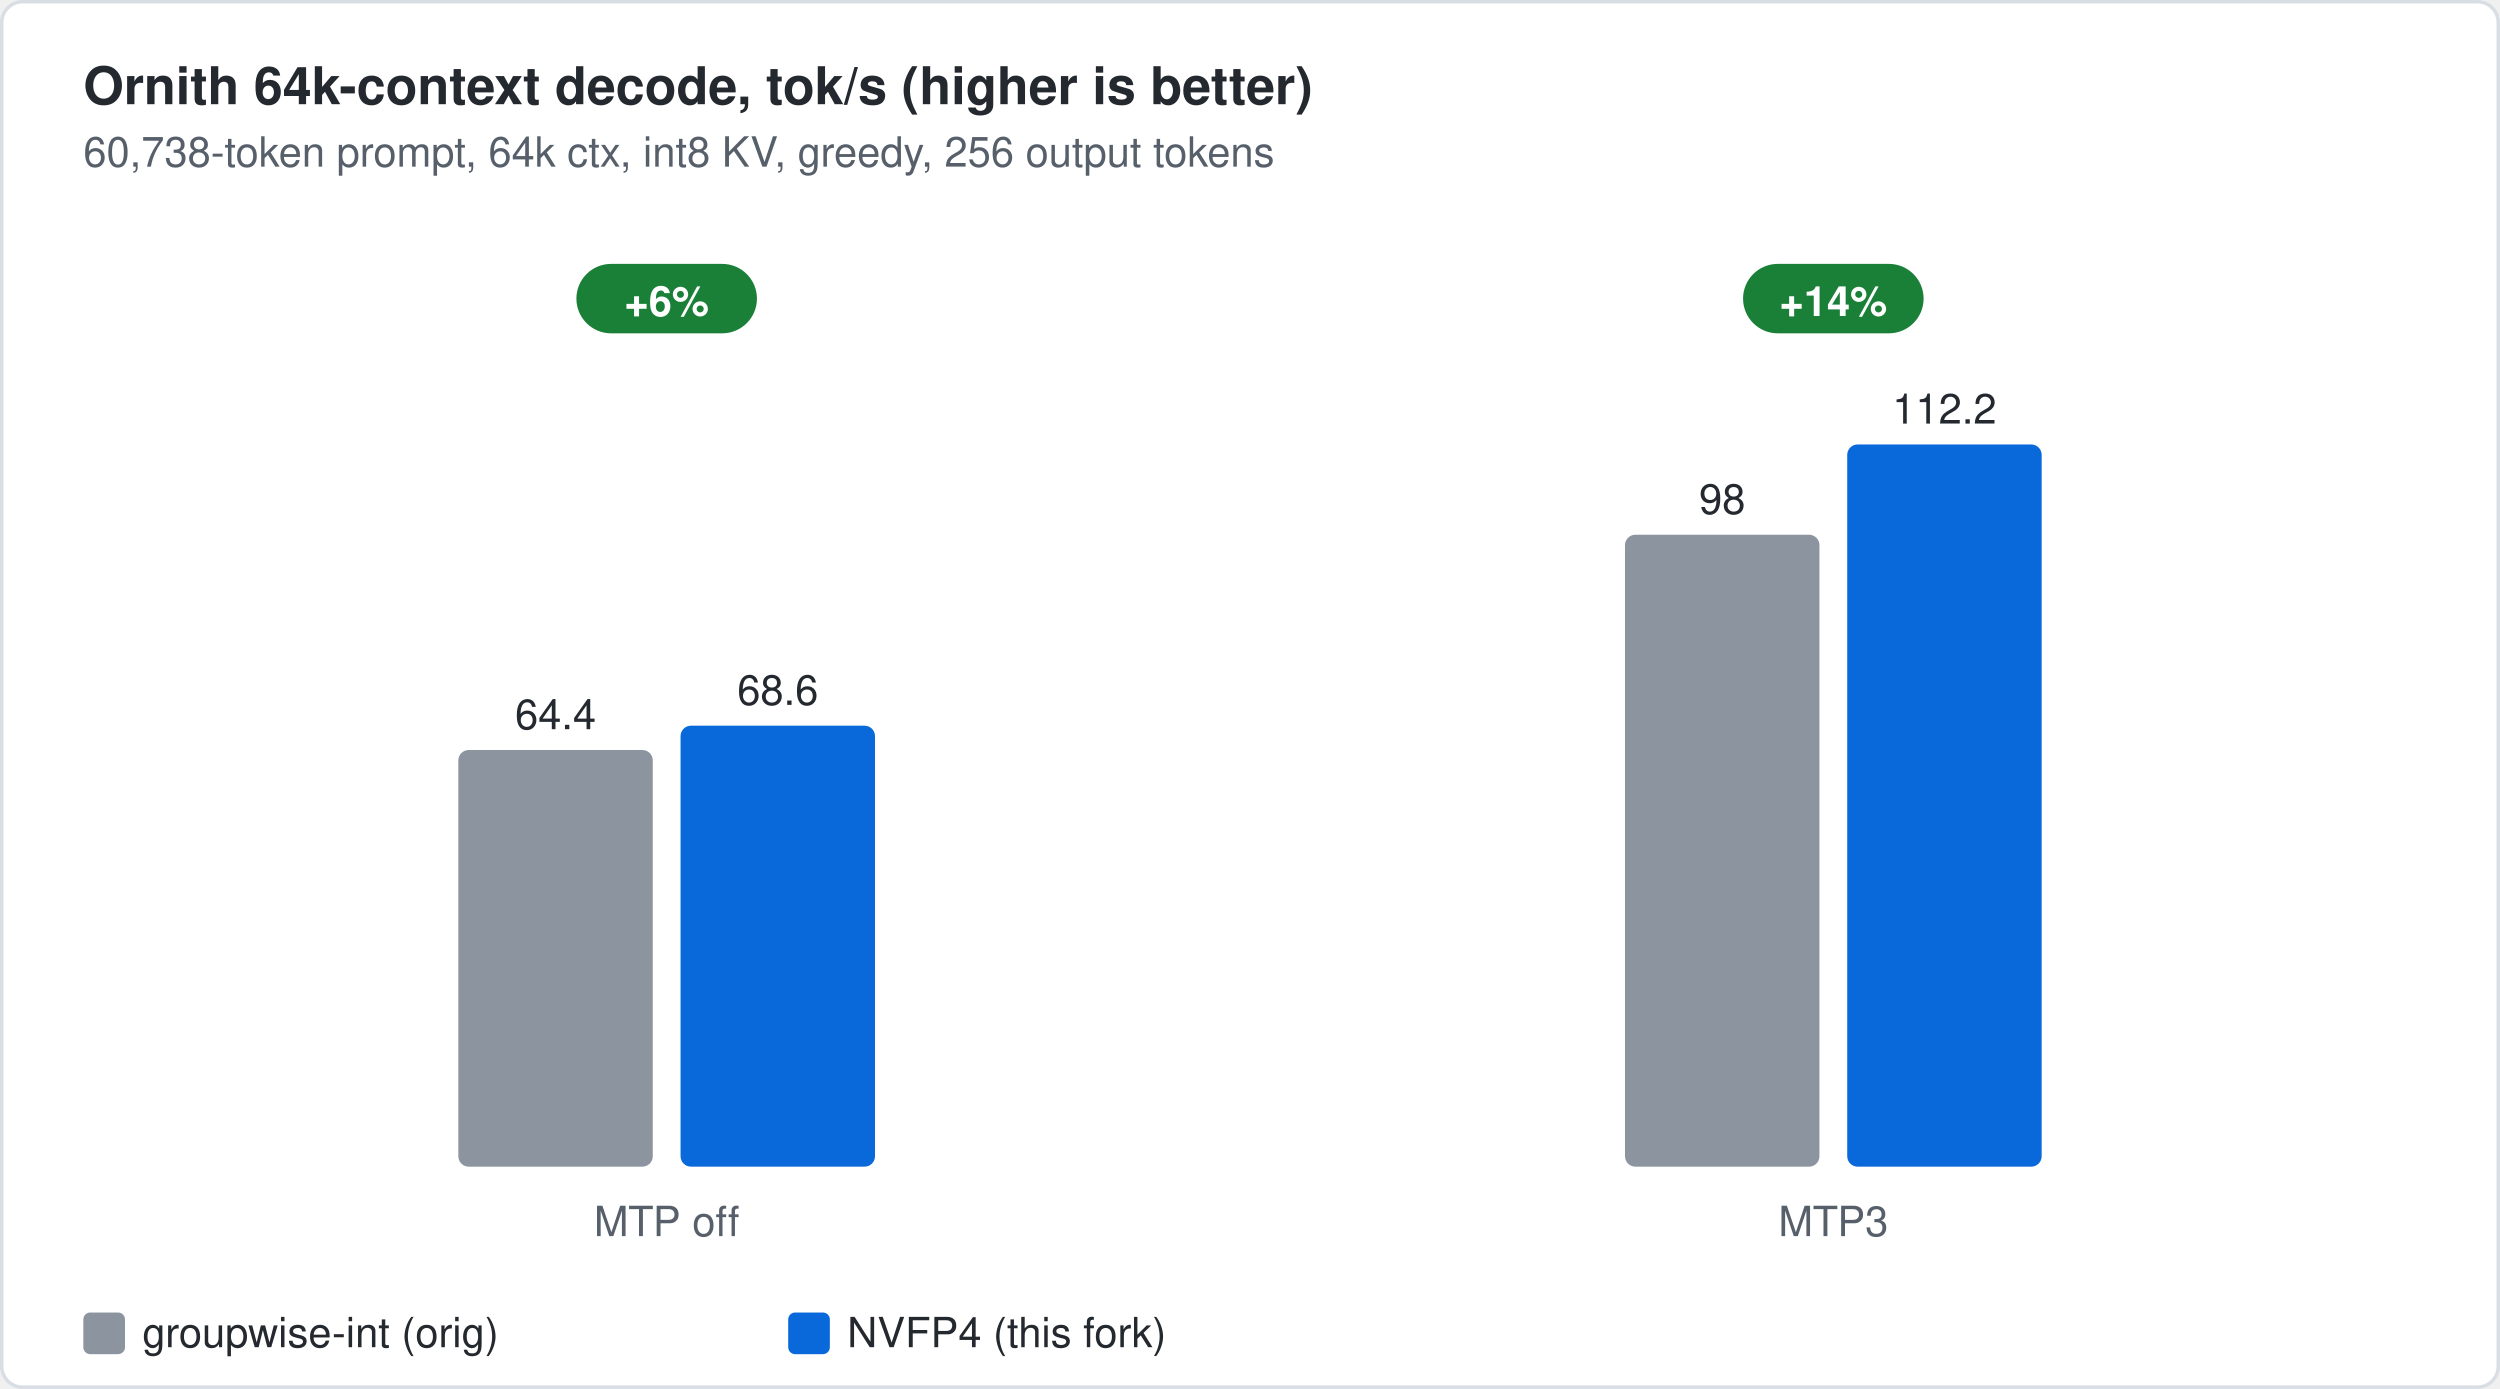
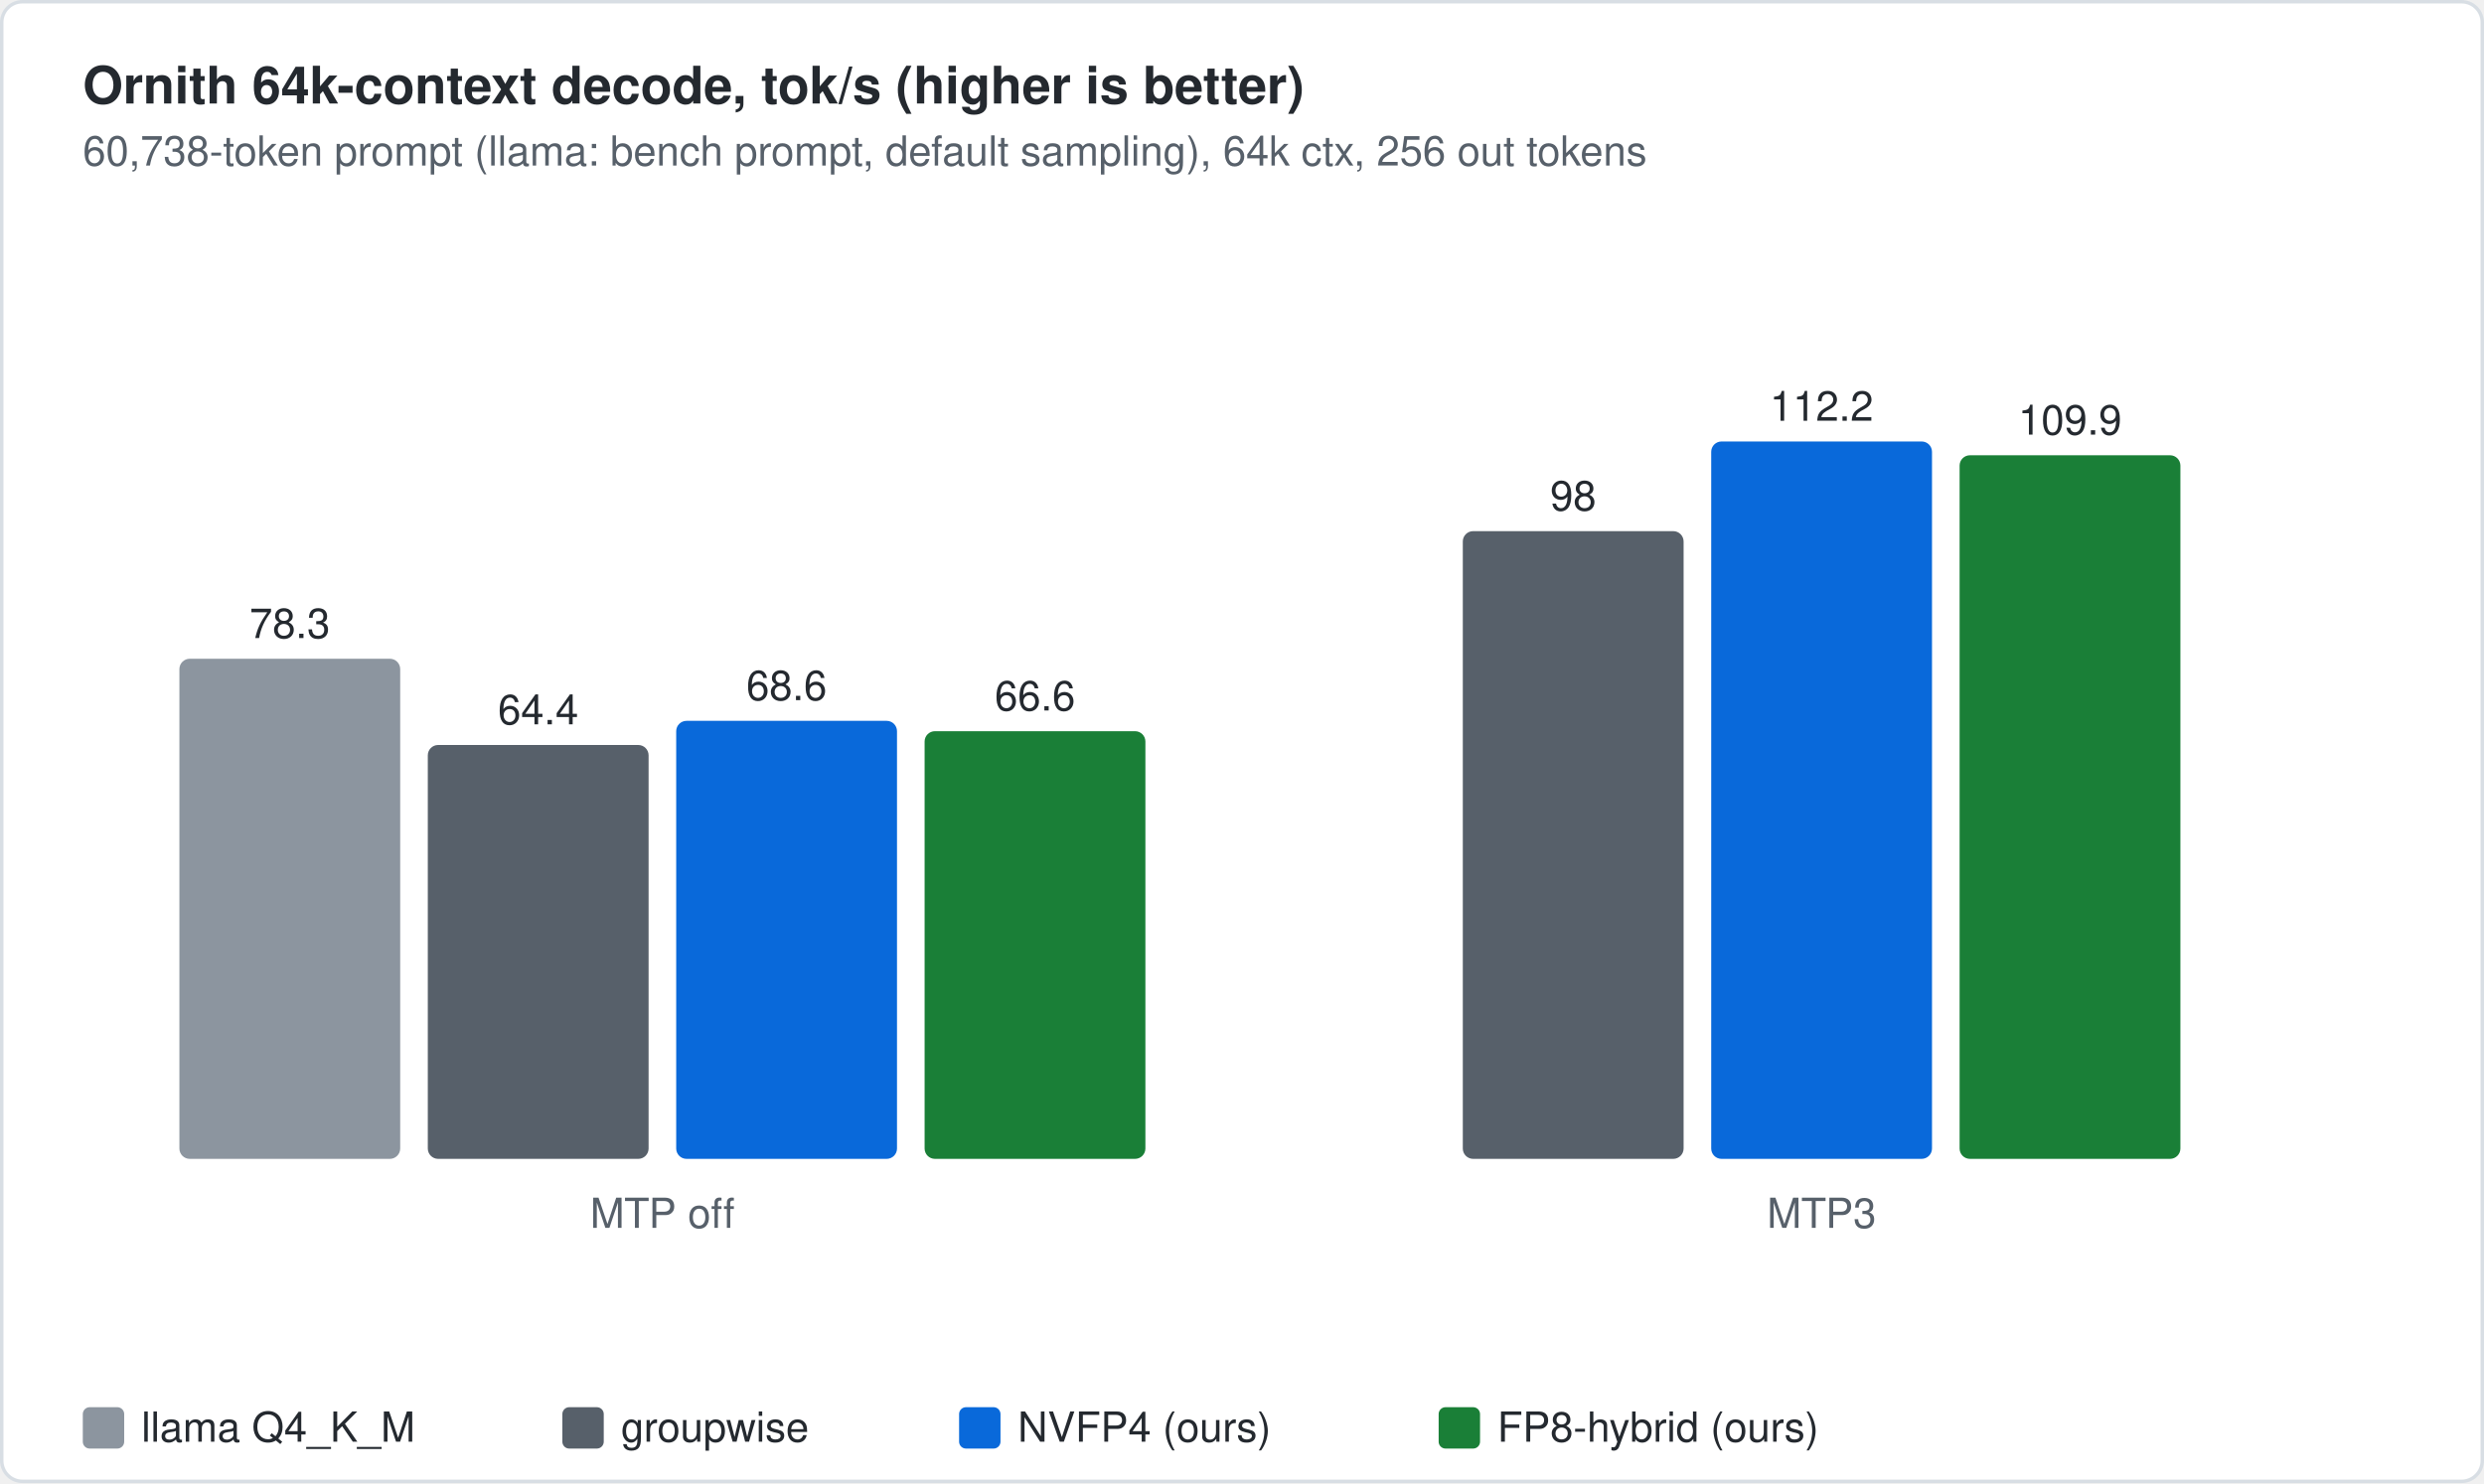
- <svg xmlns="http://www.w3.org/2000/svg" width="720" height="400" viewBox="0 0 720 400" role="img" aria-label="Ornith 64k-context decode, tok/s (higher is better)">
-   <rect x="0.5" y="0.5" width="719" height="399" rx="6" fill="#ffffff" stroke="#d8dee4" />
+ <svg xmlns="http://www.w3.org/2000/svg" width="720" height="430" viewBox="0 0 720 430" role="img" aria-label="Ornith 64k-context decode, tok/s (higher is better)">
+   <rect x="0.5" y="0.5" width="719" height="429" rx="6" fill="#ffffff" stroke="#d8dee4" />
  <text x="24" y="30" font-size="15" font-weight="600" fill="#24292f" font-family="-apple-system,BlinkMacSystemFont,'Segoe UI',Helvetica,Arial,sans-serif">Ornith 64k-context decode, tok/s (higher is better)</text>
-   <text x="24" y="48" font-size="12" fill="#57606a" font-family="-apple-system,BlinkMacSystemFont,'Segoe UI',Helvetica,Arial,sans-serif">60,738-token prompt, 64k ctx, int8 KV, greedy, 256 output tokens</text>
-   <rect x="132" y="216" width="56" height="120" rx="3" fill="#8c959f" />
-   <text x="160" y="210" font-size="12" text-anchor="middle" fill="#24292f" font-family="-apple-system,BlinkMacSystemFont,'Segoe UI',Helvetica,Arial,sans-serif">64.4</text>
-   <rect x="196" y="209" width="56" height="127" rx="3" fill="#0969da" />
-   <text x="224" y="203" font-size="12" text-anchor="middle" fill="#24292f" font-family="-apple-system,BlinkMacSystemFont,'Segoe UI',Helvetica,Arial,sans-serif">68.6</text>
+   <text x="24" y="48" font-size="12" fill="#57606a" font-family="-apple-system,BlinkMacSystemFont,'Segoe UI',Helvetica,Arial,sans-serif">60,738-token prompt (llama: bench prompt, default sampling), 64k ctx, 256 out tokens</text>
+   <rect x="52" y="191" width="64" height="145" rx="3" fill="#8c959f" />
+   <text x="84" y="185" font-size="12" text-anchor="middle" fill="#24292f" font-family="-apple-system,BlinkMacSystemFont,'Segoe UI',Helvetica,Arial,sans-serif">78.3</text>
+   <rect x="124" y="216" width="64" height="120" rx="3" fill="#57606a" />
+   <text x="156" y="210" font-size="12" text-anchor="middle" fill="#24292f" font-family="-apple-system,BlinkMacSystemFont,'Segoe UI',Helvetica,Arial,sans-serif">64.4</text>
+   <rect x="196" y="209" width="64" height="127" rx="3" fill="#0969da" />
+   <text x="228" y="203" font-size="12" text-anchor="middle" fill="#24292f" font-family="-apple-system,BlinkMacSystemFont,'Segoe UI',Helvetica,Arial,sans-serif">68.6</text>
+   <rect x="268" y="212" width="64" height="124" rx="3" fill="#1a7f37" />
+   <text x="300" y="206" font-size="12" text-anchor="middle" fill="#24292f" font-family="-apple-system,BlinkMacSystemFont,'Segoe UI',Helvetica,Arial,sans-serif">66.6</text>
  <text x="192" y="356" font-size="12" text-anchor="middle" fill="#57606a" font-family="-apple-system,BlinkMacSystemFont,'Segoe UI',Helvetica,Arial,sans-serif">MTP off</text>
-   <rect x="166" y="76" width="52" height="20" rx="10" fill="#1a7f37" />
-   <text x="192" y="91" font-size="12" font-weight="700" text-anchor="middle" fill="#ffffff" font-family="-apple-system,BlinkMacSystemFont,'Segoe UI',Helvetica,Arial,sans-serif">+6%</text>
-   <rect x="468" y="154" width="56" height="182" rx="3" fill="#8c959f" />
-   <text x="496" y="148" font-size="12" text-anchor="middle" fill="#24292f" font-family="-apple-system,BlinkMacSystemFont,'Segoe UI',Helvetica,Arial,sans-serif">98</text>
-   <rect x="532" y="128" width="56" height="208" rx="3" fill="#0969da" />
-   <text x="560" y="122" font-size="12" text-anchor="middle" fill="#24292f" font-family="-apple-system,BlinkMacSystemFont,'Segoe UI',Helvetica,Arial,sans-serif">112.2</text>
+   <rect x="424" y="154" width="64" height="182" rx="3" fill="#57606a" />
+   <text x="456" y="148" font-size="12" text-anchor="middle" fill="#24292f" font-family="-apple-system,BlinkMacSystemFont,'Segoe UI',Helvetica,Arial,sans-serif">98</text>
+   <rect x="496" y="128" width="64" height="208" rx="3" fill="#0969da" />
+   <text x="528" y="122" font-size="12" text-anchor="middle" fill="#24292f" font-family="-apple-system,BlinkMacSystemFont,'Segoe UI',Helvetica,Arial,sans-serif">112.2</text>
+   <rect x="568" y="132" width="64" height="204" rx="3" fill="#1a7f37" />
+   <text x="600" y="126" font-size="12" text-anchor="middle" fill="#24292f" font-family="-apple-system,BlinkMacSystemFont,'Segoe UI',Helvetica,Arial,sans-serif">109.9</text>
  <text x="528" y="356" font-size="12" text-anchor="middle" fill="#57606a" font-family="-apple-system,BlinkMacSystemFont,'Segoe UI',Helvetica,Arial,sans-serif">MTP3</text>
-   <rect x="502" y="76" width="52" height="20" rx="10" fill="#1a7f37" />
-   <text x="528" y="91" font-size="12" font-weight="700" text-anchor="middle" fill="#ffffff" font-family="-apple-system,BlinkMacSystemFont,'Segoe UI',Helvetica,Arial,sans-serif">+14%</text>
-   <rect x="24" y="378" width="12" height="12" rx="2" fill="#8c959f" />
-   <text x="41" y="388" font-size="12" fill="#24292f" font-family="-apple-system,BlinkMacSystemFont,'Segoe UI',Helvetica,Arial,sans-serif">groupwise-int (orig)</text>
-   <rect x="227" y="378" width="12" height="12" rx="2" fill="#0969da" />
-   <text x="244" y="388" font-size="12" fill="#24292f" font-family="-apple-system,BlinkMacSystemFont,'Segoe UI',Helvetica,Arial,sans-serif">NVFP4 (this fork)</text>
+   <rect x="24" y="408" width="12" height="12" rx="2" fill="#8c959f" />
+   <text x="41" y="418" font-size="12" fill="#24292f" font-family="-apple-system,BlinkMacSystemFont,'Segoe UI',Helvetica,Arial,sans-serif">llama Q4_K_M</text>
+   <rect x="163" y="408" width="12" height="12" rx="2" fill="#57606a" />
+   <text x="180" y="418" font-size="12" fill="#24292f" font-family="-apple-system,BlinkMacSystemFont,'Segoe UI',Helvetica,Arial,sans-serif">groupwise</text>
+   <rect x="278" y="408" width="12" height="12" rx="2" fill="#0969da" />
+   <text x="295" y="418" font-size="12" fill="#24292f" font-family="-apple-system,BlinkMacSystemFont,'Segoe UI',Helvetica,Arial,sans-serif">NVFP4 (ours)</text>
+   <rect x="417" y="408" width="12" height="12" rx="2" fill="#1a7f37" />
+   <text x="434" y="418" font-size="12" fill="#24292f" font-family="-apple-system,BlinkMacSystemFont,'Segoe UI',Helvetica,Arial,sans-serif">FP8-hybrid (ours)</text>
</svg>
